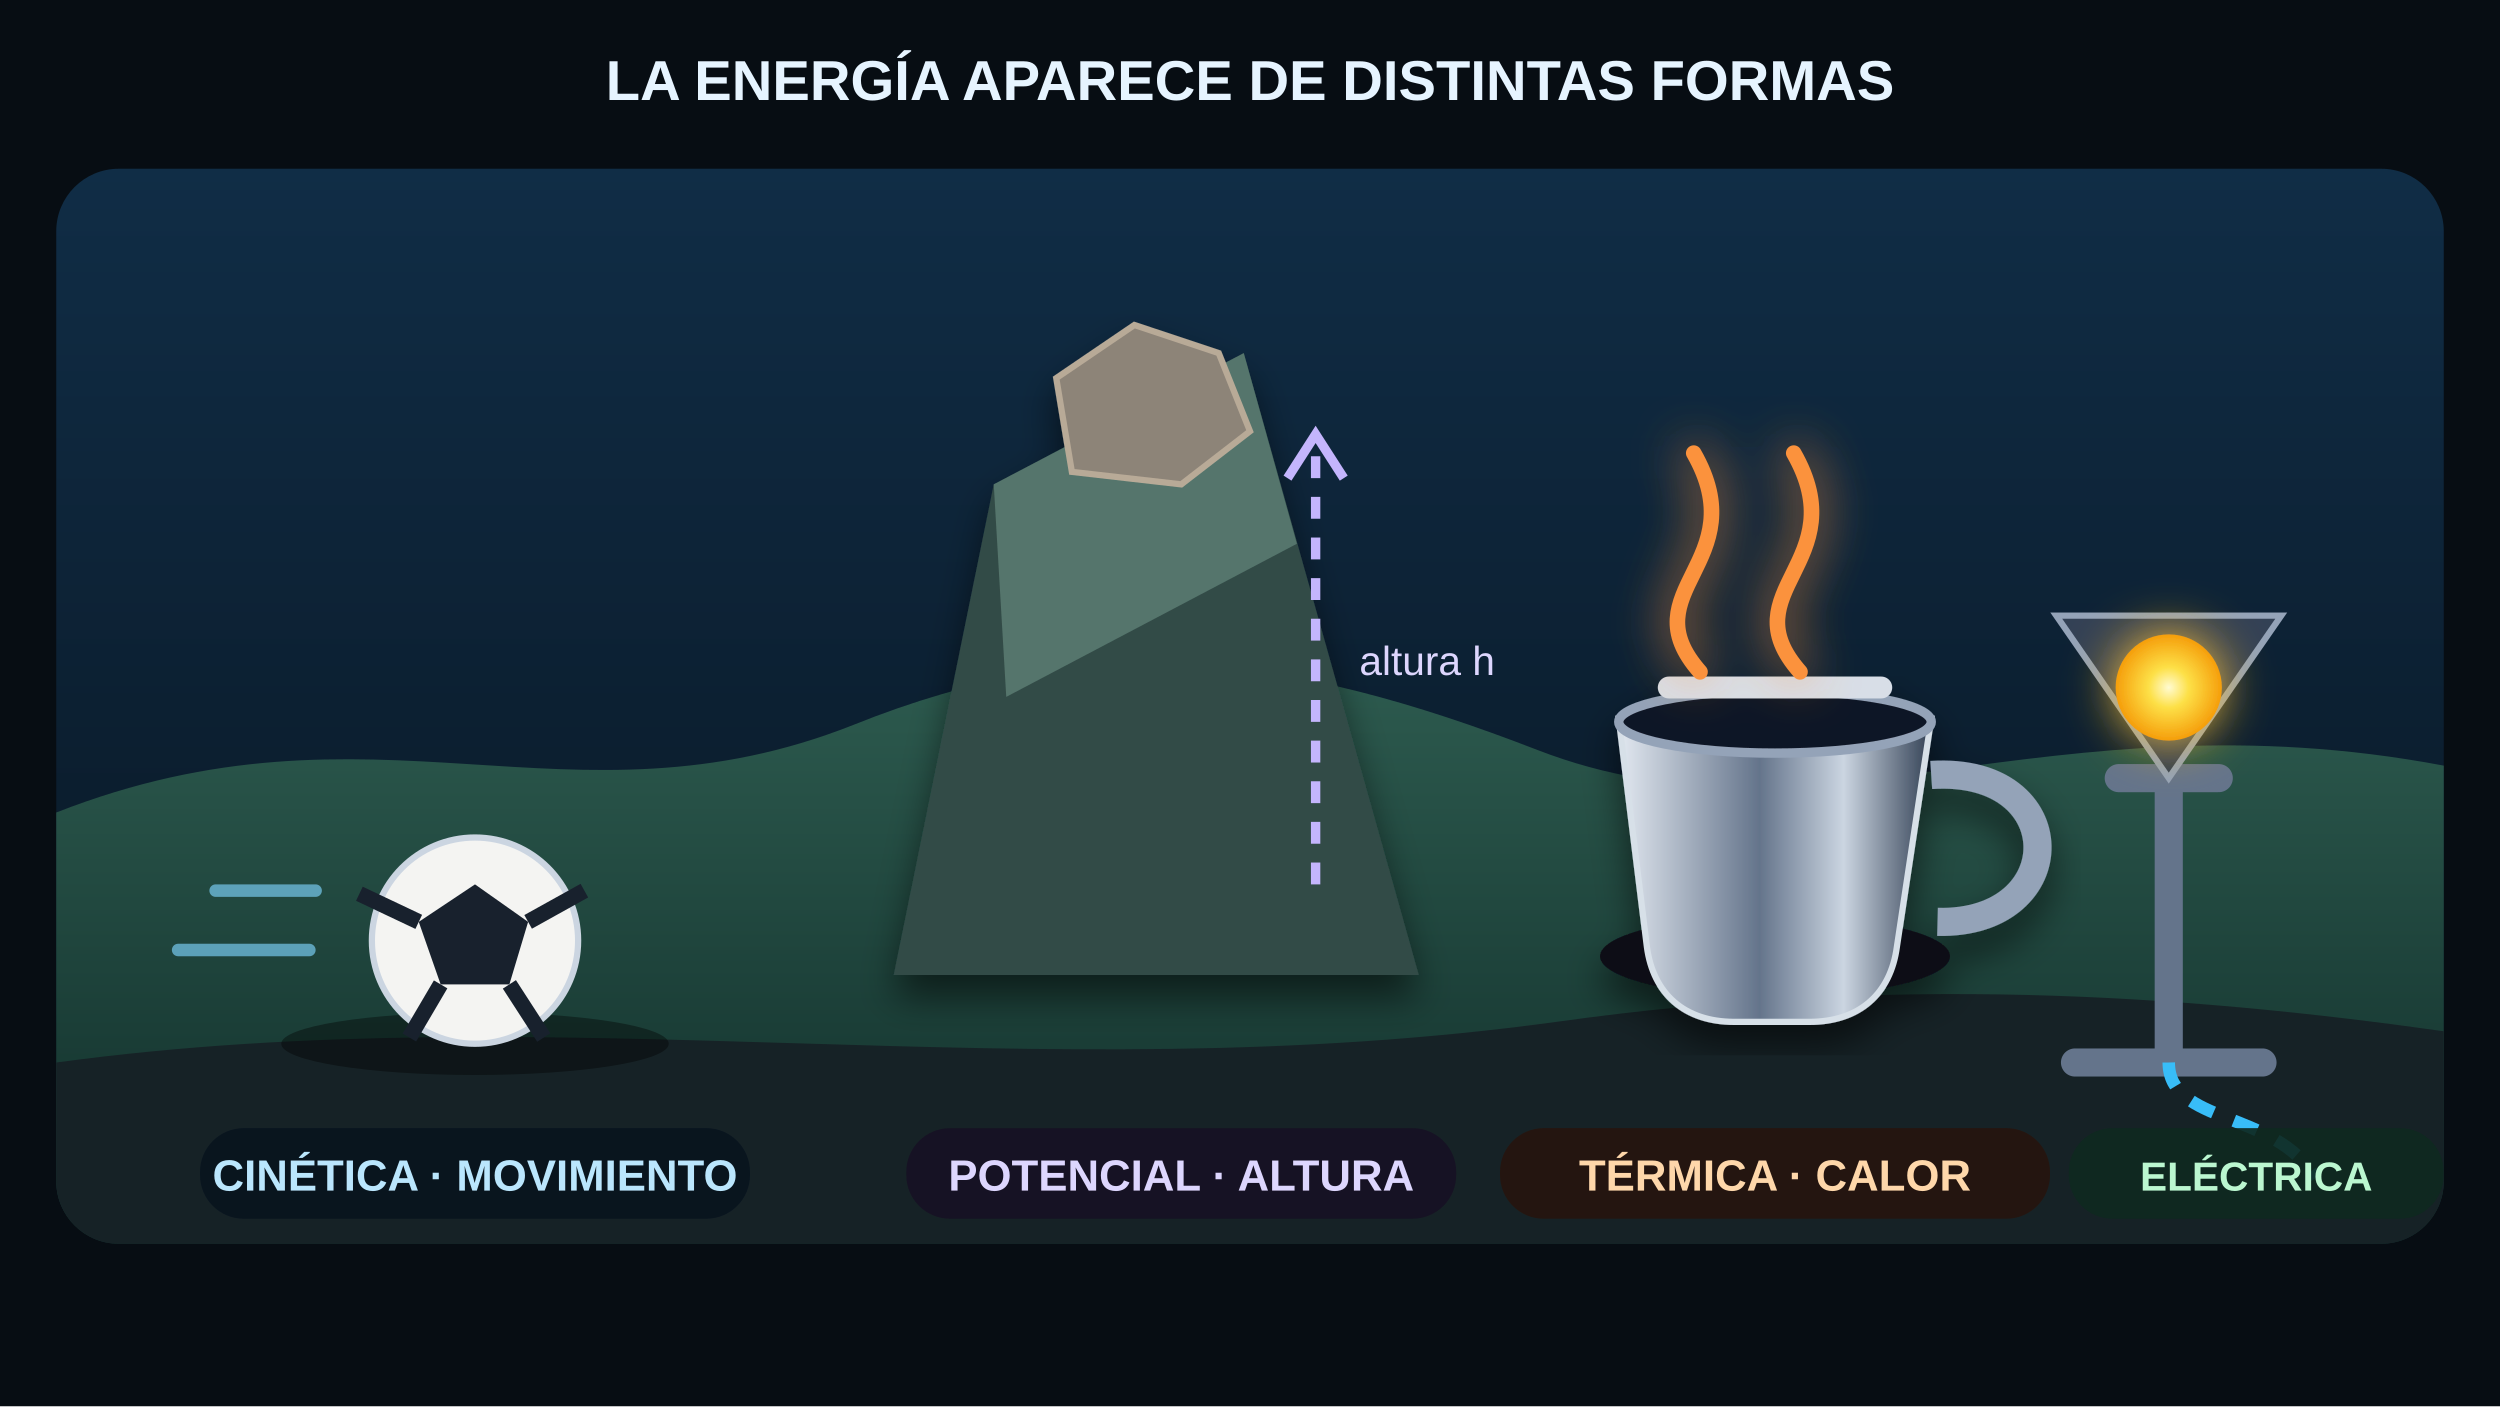
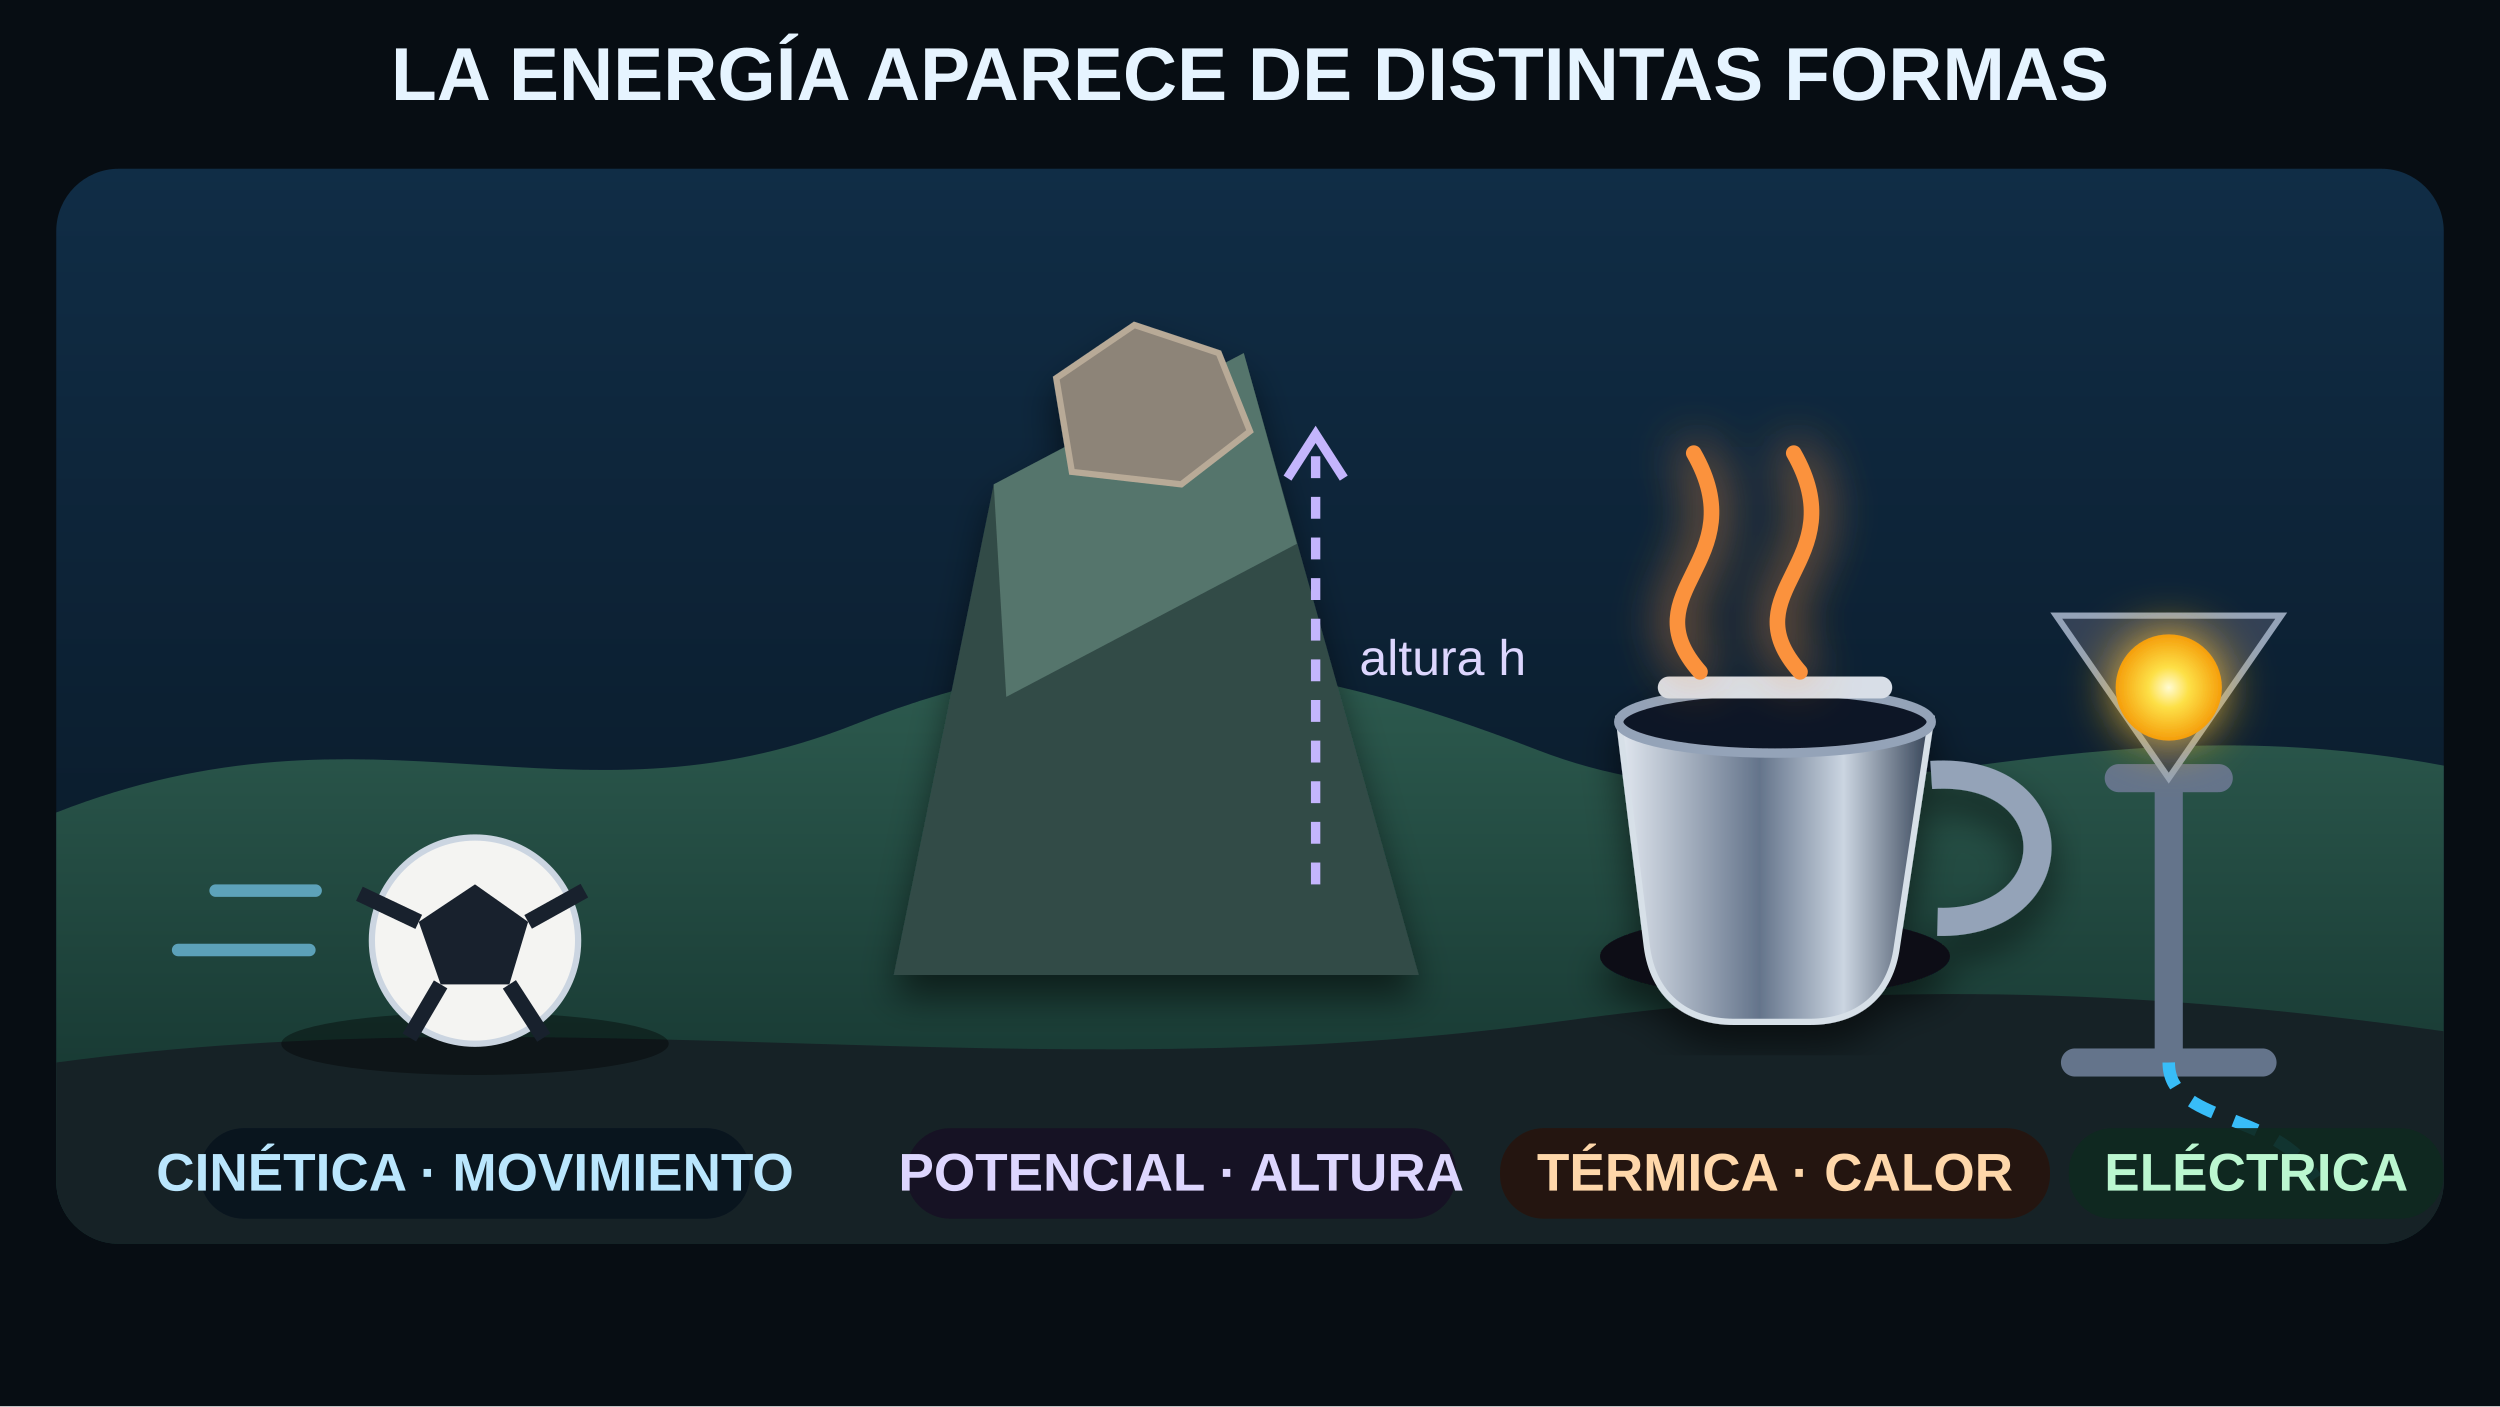
<svg xmlns="http://www.w3.org/2000/svg" viewBox="0 0 800 450" role="img" aria-labelledby="t d">
  <defs>
    <linearGradient id="sky" x2="0" y2="1">
      <stop stop-color="#102d46" />
      <stop offset="1" stop-color="#08131e" />
    </linearGradient>
    <linearGradient id="hill" x2="0" y2="1">
      <stop stop-color="#2d5b4f" />
      <stop offset="1" stop-color="#102d29" />
    </linearGradient>
    <linearGradient id="steel">
      <stop stop-color="#e2e8f0" />
      <stop offset=".45" stop-color="#64748b" />
      <stop offset=".72" stop-color="#cbd5e1" />
      <stop offset="1" stop-color="#334155" />
    </linearGradient>
    <radialGradient id="bulb">
      <stop stop-color="#fffbd1" />
      <stop offset=".38" stop-color="#fde047" />
      <stop offset="1" stop-color="#f59e0b" />
    </radialGradient>
    <filter id="shadow">
      <feDropShadow dx="0" dy="7" stdDeviation="6" flood-color="#000" flood-opacity=".55" />
    </filter>
    <filter id="glow" x="-100%" y="-100%" width="300%" height="300%">
      <feGaussianBlur stdDeviation="8" result="b" />
      <feMerge>
        <feMergeNode in="b" />
        <feMergeNode in="SourceGraphic" />
      </feMerge>
    </filter>
    <clipPath id="scene">
      <rect x="18" y="54" width="764" height="344" rx="20" />
    </clipPath>
  </defs>
  <rect width="800" height="450" fill="#070d13" />
-   <text x="400" y="32" text-anchor="middle" fill="#e6f4ff" font-family="Arial,sans-serif" font-size="18" font-weight="700">LA ENERGÍA APARECE DE DISTINTAS FORMAS</text>
+   <text x="400" y="32" text-anchor="middle" fill="#e6f4ff" font-family="Arial,sans-serif" font-size="24" font-weight="700">LA ENERGÍA APARECE DE DISTINTAS FORMAS</text>
  <g clip-path="url(#scene)">
    <rect x="18" y="54" width="764" height="344" fill="url(#sky)" />
    <path d="M18 260C120 220 182 268 273 232C350 201 412 209 492 240C580 274 655 221 782 245V398H18Z" fill="url(#hill)" />
    <path d="M18 340C180 318 330 350 498 327C605 312 697 318 782 330V398H18Z" fill="#162226" />
    <g>
      <ellipse cx="152" cy="334" rx="62" ry="10" fill="#000" opacity=".38" />
      <g>
        <circle cx="152" cy="301" r="33" fill="#f4f4f2" stroke="#cbd5e1" stroke-width="2" />
        <path d="M152 283l17 12-6 20h-22l-7-20z" fill="#18212d" />
        <path d="M134 295l-19-9M169 295l18-10M141 315l-10 17M163 315l11 17" stroke="#18212d" stroke-width="5" />
        <animateTransform attributeName="transform" type="translate" values="-35 0;35 0;-35 0" dur="3.2s" repeatCount="indefinite" />
        <animateTransform attributeName="transform" additive="sum" type="rotate" values="0 152 301;360 152 301" dur="1.2s" repeatCount="indefinite" />
      </g>
      <g stroke="#7dd3fc" stroke-width="4" stroke-linecap="round" opacity=".65">
        <path d="M69 285h32">
          <animate attributeName="opacity" values="0;.9;0" dur="1.1s" repeatCount="indefinite" />
        </path>
        <path d="M57 304h42">
          <animate attributeName="opacity" values=".9;0;.9" dur="1.3s" repeatCount="indefinite" />
        </path>
      </g>
      <rect x="64" y="361" width="176" height="29" rx="14" fill="#07131e" opacity=".88" />
-       <text x="152" y="381" text-anchor="middle" fill="#bae6fd" font-family="Arial,sans-serif" font-size="14" font-weight="700">CINÉTICA · MOVIMIENTO</text>
+       <text x="152" y="381" text-anchor="middle" fill="#bae6fd" font-family="Arial,sans-serif" font-size="17" font-weight="700">CINÉTICA · MOVIMIENTO</text>
    </g>
    <g filter="url(#shadow)">
      <path d="M286 312l32-157 80-42 56 199z" fill="#334b47" />
      <path d="M318 155l80-42 17 61-93 49z" fill="#54756c" />
      <path d="M338 121l25-17 27 9 10 25-22 17-35-4z" fill="#8d8478" stroke="#b8aa97" stroke-width="2">
        <animateTransform attributeName="transform" type="translate" values="0 0;0 -8;0 0" dur="2.6s" repeatCount="indefinite" />
      </path>
    </g>
    <path d="M421 283V142" stroke="#c4b5fd" stroke-width="3" stroke-dasharray="7 6">
      <animate attributeName="stroke-dashoffset" values="0;-26" dur="1.6s" repeatCount="indefinite" />
    </path>
    <path d="M412 153l9-14 9 14" fill="none" stroke="#c4b5fd" stroke-width="3" />
-     <text x="435" y="216" fill="#ddd6fe" font-family="Arial,sans-serif" font-size="13">altura h</text>
+     <text x="435" y="216" fill="#ddd6fe" font-family="Arial,sans-serif" font-size="16">altura h</text>
    <rect x="290" y="361" width="176" height="29" rx="14" fill="#161123" opacity=".9" />
-     <text x="378" y="381" text-anchor="middle" fill="#ddd6fe" font-family="Arial,sans-serif" font-size="14" font-weight="700">POTENCIAL · ALTURA</text>
+     <text x="378" y="381" text-anchor="middle" fill="#ddd6fe" font-family="Arial,sans-serif" font-size="17" font-weight="700">POTENCIAL · ALTURA</text>
    <g filter="url(#shadow)">
      <ellipse cx="568" cy="306" rx="56" ry="13" fill="#0b0f13" />
      <path d="M518 230h100l-11 73c-2 15-12 24-28 24h-24c-16 0-26-9-28-24z" fill="url(#steel)" stroke="#d7e0e8" stroke-width="2" />
      <ellipse cx="568" cy="231" rx="50" ry="10" fill="#111827" stroke="#94a3b8" stroke-width="3" />
      <path d="M618 248c45-3 45 48 2 47" fill="none" stroke="#94a3b8" stroke-width="9" />
      <path d="M534 220h68" stroke="#d8dee7" stroke-width="7" stroke-linecap="round" />
    </g>
    <g fill="none" stroke="#fb923c" stroke-width="5" stroke-linecap="round" filter="url(#glow)">
      <path d="M544 215c-23-26 18-35-2-70">
        <animate attributeName="d" values="M544 215c-23-26 18-35-2-70;M544 215c22-26-18-35 2-70;M544 215c-23-26 18-35-2-70" dur="2.4s" repeatCount="indefinite" />
      </path>
      <path d="M576 215c-23-26 18-35-2-70">
        <animate attributeName="d" values="M576 215c22-26-18-35 2-70;M576 215c-23-26 18-35-2-70;M576 215c22-26-18-35 2-70" dur="2.1s" repeatCount="indefinite" />
      </path>
    </g>
    <rect x="480" y="361" width="176" height="29" rx="14" fill="#26140d" opacity=".9" />
-     <text x="568" y="381" text-anchor="middle" fill="#fed7aa" font-family="Arial,sans-serif" font-size="14" font-weight="700">TÉRMICA · CALOR</text>
+     <text x="568" y="381" text-anchor="middle" fill="#fed7aa" font-family="Arial,sans-serif" font-size="17" font-weight="700">TÉRMICA · CALOR</text>
    <g>
      <path d="M694 340V249M664 340h60M678 249h32" fill="none" stroke="#64748b" stroke-width="9" stroke-linecap="round" />
      <path d="M694 249l-36-52h72z" fill="#334155" stroke="#94a3b8" stroke-width="2" />
      <circle cx="694" cy="220" r="17" fill="url(#bulb)" filter="url(#glow)">
        <animate attributeName="opacity" values=".72;1;.72" dur="1.3s" repeatCount="indefinite" />
      </circle>
      <path d="M694 340c0 20 34 15 47 37" fill="none" stroke="#38bdf8" stroke-width="4" stroke-dasharray="8 7">
        <animate attributeName="stroke-dashoffset" values="0;-30" dur="1s" repeatCount="indefinite" />
      </path>
      <rect x="662" y="361" width="120" height="29" rx="14" fill="#0e281f" opacity=".92" />
-       <text x="722" y="381" text-anchor="middle" fill="#bbf7d0" font-family="Arial,sans-serif" font-size="13" font-weight="700">ELÉCTRICA</text>
+       <text x="722" y="381" text-anchor="middle" fill="#bbf7d0" font-family="Arial,sans-serif" font-size="17" font-weight="700">ELÉCTRICA</text>
    </g>
  </g>
</svg>
